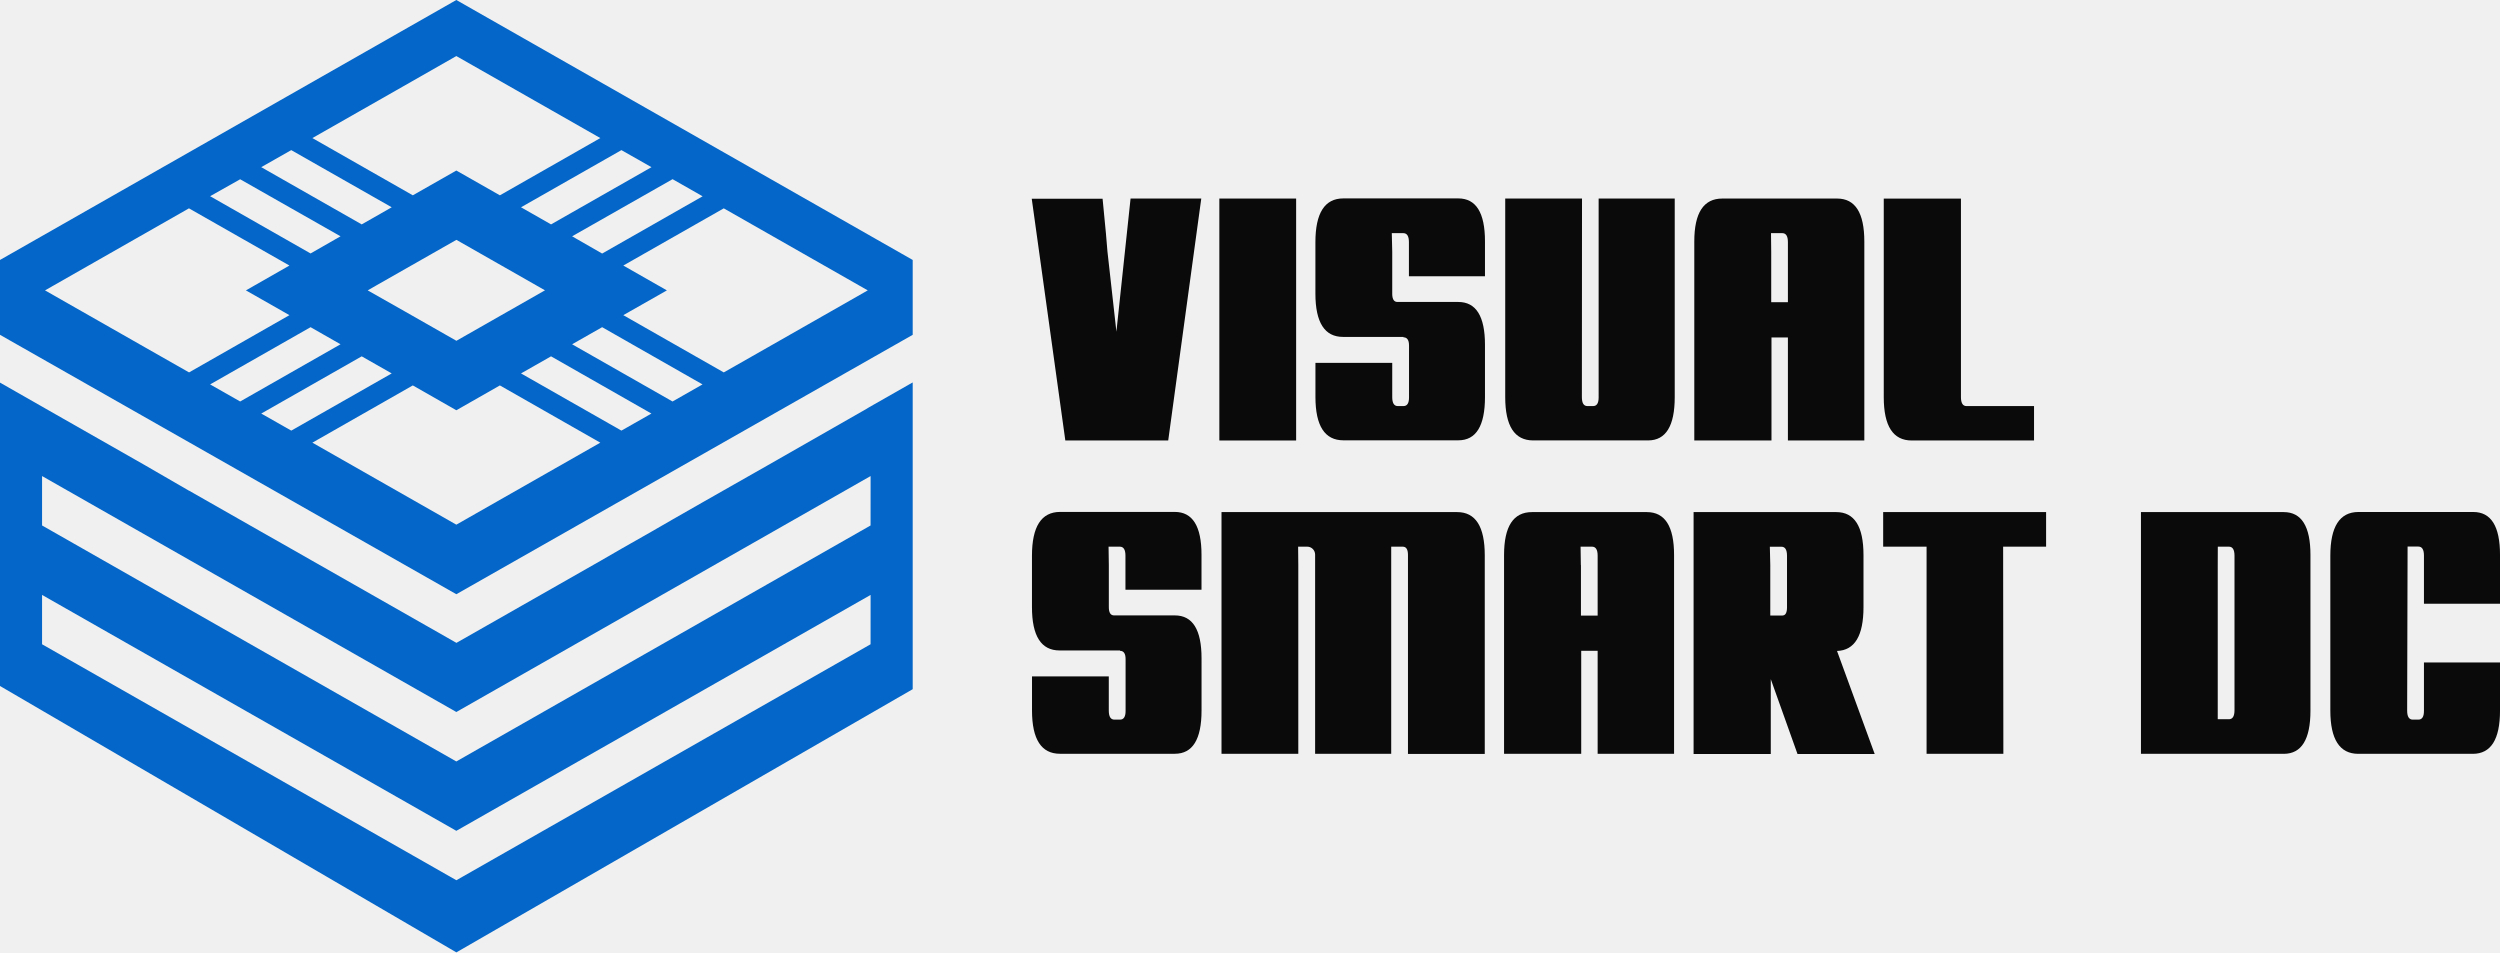
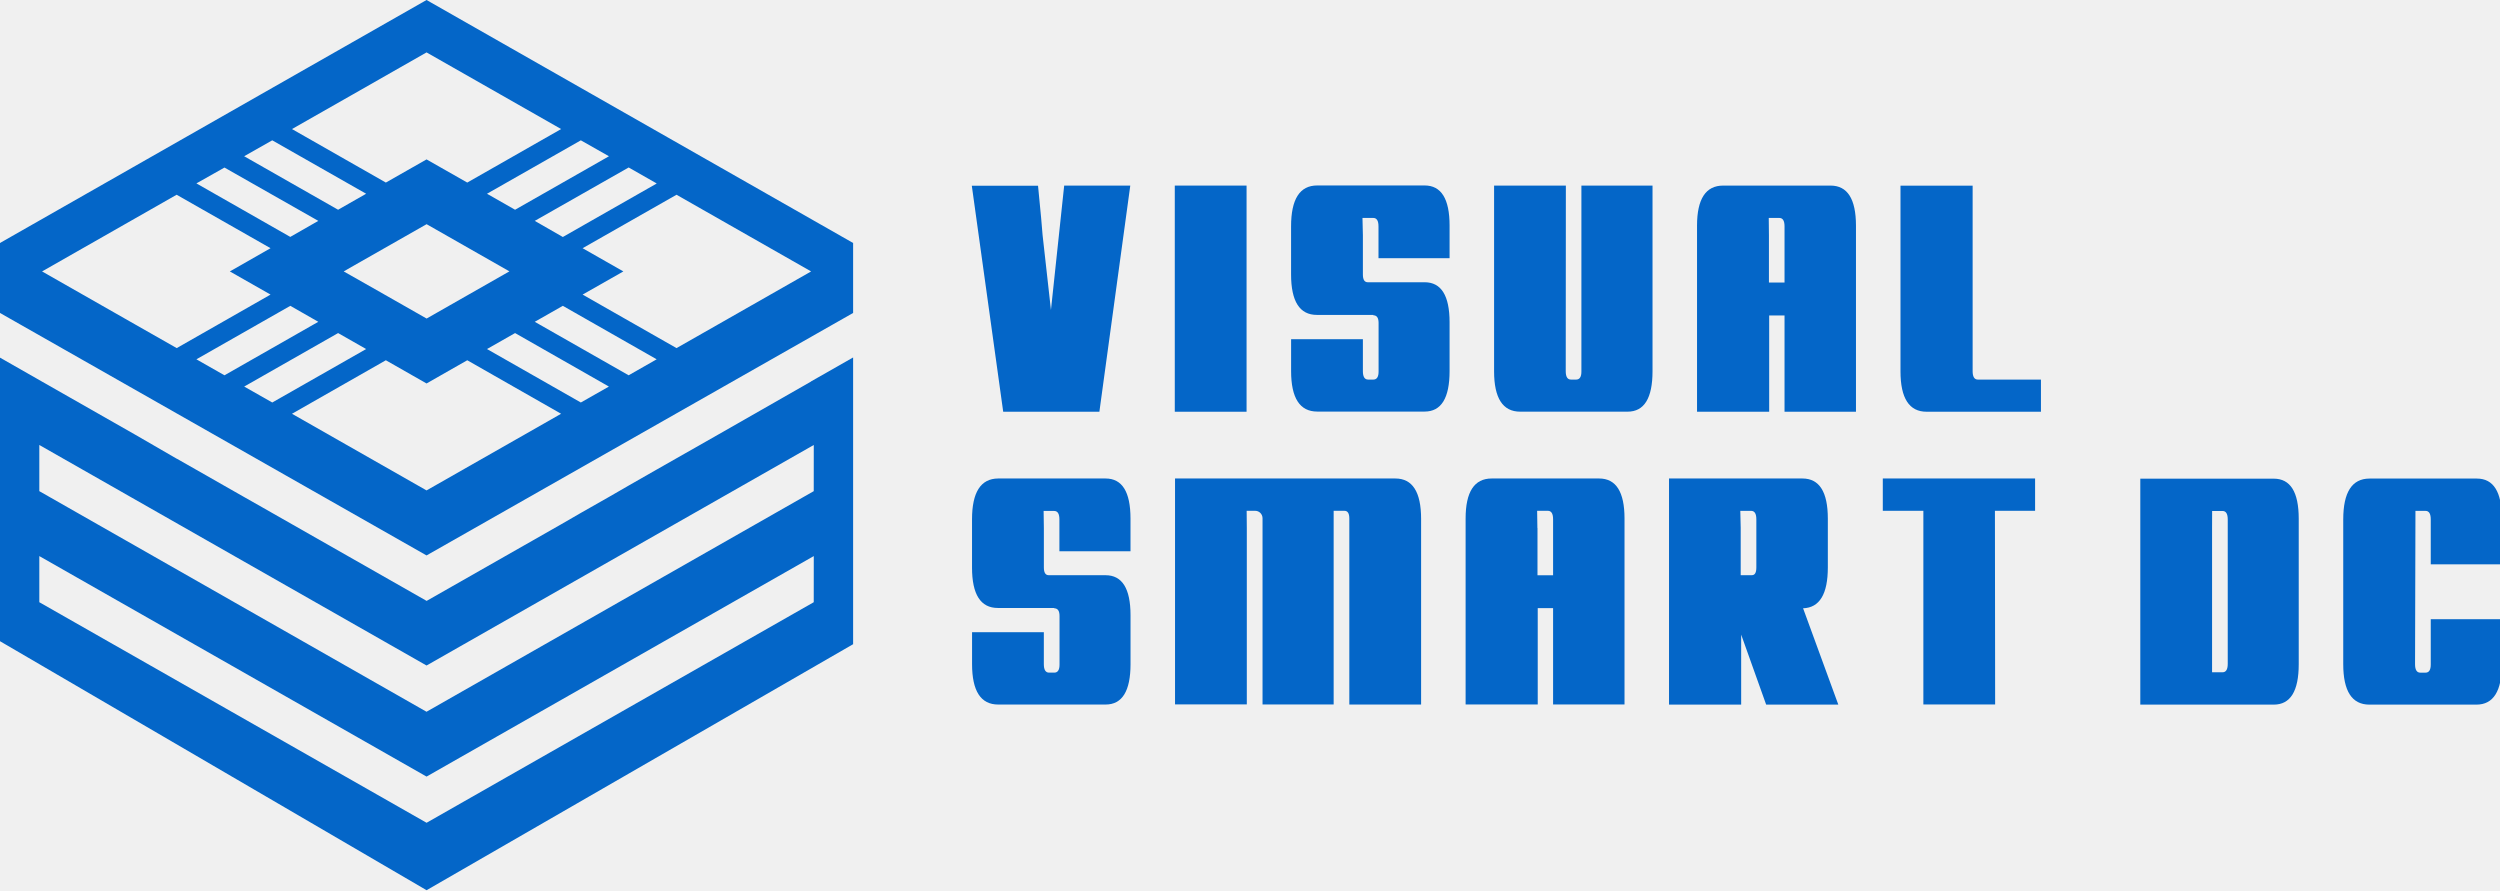
- <svg xmlns="http://www.w3.org/2000/svg" width="420" height="160" viewBox="0 0 420 160" fill="none">
-   <g clip-path="url(#clip0_208_844)">
-     <path d="M145.736 68.574H145.772L129.008 78.152L121.593 82.366L118.044 84.386L113.008 87.263L109.454 89.313L104.413 92.179L100.864 94.23L76.68 108.001L52.495 94.23L48.946 92.21L47.273 91.257L43.9 89.344L40.351 87.324L35.305 84.448L31.766 82.433H31.74L24.346 78.152L7.566 68.595L0 64.278V115.246L76.669 160L153.333 115.784V64.247L145.736 68.574ZM146.256 108.237L76.669 147.88L7.067 108.237V99.947L76.664 139.579L146.261 99.947L146.256 108.237ZM146.256 88.278L76.659 127.925L7.067 88.278V79.977L76.664 119.614L146.261 79.977L146.256 88.278Z" fill="#0466C8" />
-     <path d="M76.664 0L0 43.672V56.249L76.664 99.829L153.333 56.249V43.672L76.664 0ZM118.039 32.977L101.16 42.596L96.115 39.699L112.993 30.101L118.039 32.977ZM109.449 28.086L92.576 37.699L87.53 34.823L104.398 25.22L109.449 28.086ZM61.776 48.784L63.163 47.984L76.674 40.294L91.557 48.774L76.674 57.254L76.633 57.228L67.991 52.306L61.776 48.784ZM63.532 16.904L76.664 9.418L100.854 23.195L83.981 32.813L76.664 28.65L69.353 32.813L52.48 23.195L63.532 16.904ZM48.93 25.22L65.808 34.823L60.768 37.699L43.885 28.081L48.93 25.22ZM40.346 30.116L57.208 39.699L52.173 42.58L35.3 32.962L40.346 30.116ZM24.346 58.346L7.561 48.784L31.745 35.002L48.624 44.611L41.312 48.784L48.624 52.947L31.761 62.565L24.346 58.346ZM35.3 64.58L52.178 54.967L57.208 57.838L40.346 67.451L35.3 64.58ZM43.89 69.477L60.768 59.864L65.808 62.735L48.935 72.343L43.89 69.477ZM76.664 88.144L52.48 74.368L69.353 64.75L76.664 68.923L83.981 64.75L100.849 74.368L76.664 88.144ZM104.398 72.343L87.53 62.735L92.576 59.864L109.438 69.477L104.398 72.343ZM112.988 67.451L96.115 57.838L101.16 54.967L118.023 64.58L112.988 67.451ZM129.008 58.346L121.593 62.565L104.715 52.947L112.037 48.784L104.715 44.611L121.593 35.002L145.783 48.784L129.008 58.346Z" fill="#0466C8" />
-     <path d="M186.053 42.263C186.551 46.746 187.052 51.231 187.556 55.718L189.935 33.356H201.814L196.261 74.002H178.975L173.332 33.384H185.234L185.795 39.198L186.053 42.263Z" fill="#0A0A0A" />
-     <path d="M217.75 74.002H204.85V33.356H217.75V74.002Z" fill="#0A0A0A" />
-     <path d="M233.895 42.263V49.339C233.895 50.266 234.186 50.73 234.77 50.73H244.989C247.981 50.73 249.476 53.13 249.476 57.929V66.707C249.476 71.555 247.981 73.978 244.989 73.974H225.694C222.564 73.974 220.998 71.552 220.994 66.707V60.961H233.895V66.707C233.895 67.719 234.209 68.222 234.837 68.222H235.774C236.402 68.222 236.716 67.742 236.716 66.775V58.054C236.716 57.132 236.402 56.668 235.774 56.668V56.6H225.627C222.538 56.6 220.992 54.18 220.988 49.339V40.685C220.988 35.784 222.555 33.333 225.689 33.333H244.989C247.981 33.333 249.476 35.735 249.476 40.538V46.409H236.699V40.685C236.699 39.673 236.385 39.17 235.757 39.17H233.822L233.895 42.263Z" fill="#0A0A0A" />
-     <path d="M265.755 66.707C265.755 67.719 266.064 68.222 266.692 68.222H267.634C268.257 68.222 268.571 67.742 268.571 66.775V33.356H281.354V66.724C281.354 71.572 279.858 73.995 276.867 73.991H257.572C254.442 73.991 252.877 71.569 252.877 66.724V33.356H265.778L265.755 66.707Z" fill="#0A0A0A" />
-     <path d="M300.368 74.002V56.696H297.609V74.002H284.641V40.561C284.641 35.758 286.207 33.356 289.341 33.356H308.636C311.68 33.356 313.203 35.758 313.207 40.561V74.002H300.368ZM297.564 42.292V50.775H300.368V40.685C300.368 39.673 300.054 39.17 299.426 39.17H297.53L297.564 42.292Z" fill="#0A0A0A" />
-     <path d="M329.439 66.707C329.439 67.719 329.753 68.222 330.375 68.222H341.717V74.002H321.165C318.036 74.002 316.471 71.58 316.471 66.735V33.367H329.439V66.707Z" fill="#0A0A0A" />
-     <path d="M186.283 94.928V101.997C186.283 102.925 186.575 103.388 187.164 103.388H197.372C200.363 103.388 201.859 105.788 201.859 110.588V119.371C201.859 124.212 200.363 126.633 197.372 126.633H178.077C174.947 126.633 173.38 124.212 173.377 119.371V113.631H186.277V119.382C186.277 120.389 186.591 120.898 187.22 120.898H188.156C188.785 120.898 189.099 120.412 189.099 119.444V110.729C189.099 109.802 188.785 109.338 188.156 109.338V109.276H178.01C174.917 109.276 173.371 106.853 173.371 102.008V93.356C173.371 88.473 174.938 86.022 178.071 86.003H197.366C200.358 86.003 201.853 88.403 201.853 93.203V99.079H189.076V93.356C189.076 92.349 188.762 91.84 188.134 91.84H186.238L186.283 94.928Z" fill="#0A0A0A" />
-     <path d="M218.114 94.928V126.633H205.213V86.032H244.801C247.893 86.032 249.44 88.452 249.44 93.293V126.661H236.539V93.231C236.539 92.304 236.247 91.84 235.664 91.84H233.723V126.644H220.94V93.174C220.94 92.822 220.802 92.483 220.555 92.233C220.308 91.983 219.972 91.841 219.622 91.84H218.085L218.114 94.928Z" fill="#0A0A0A" />
-     <path d="M268.404 126.644V109.338H265.644V126.644H252.682V93.231C252.682 88.428 254.247 86.028 257.376 86.032H276.671C279.719 86.032 281.243 88.431 281.243 93.231V126.644H268.404ZM265.599 94.939V103.422H268.404V93.356C268.404 92.349 268.09 91.84 267.461 91.84H265.537C265.554 92.875 265.571 93.904 265.582 94.928L265.599 94.939Z" fill="#0A0A0A" />
-     <path d="M308.496 86.032C311.54 86.032 313.064 88.431 313.067 93.231V102.008C313.067 106.812 311.585 109.263 308.62 109.361L314.946 126.667H301.979L297.491 114.094V126.667H284.523V86.032H308.496ZM297.407 94.928V103.411H299.404C299.965 103.411 300.217 102.947 300.217 102.02V93.367C300.217 92.36 299.903 91.851 299.281 91.851H297.334L297.407 94.928Z" fill="#0A0A0A" />
-     <path d="M336.565 126.644H323.665V91.84H316.373V86.032H343.745V91.84H336.526L336.565 126.644Z" fill="#0A0A0A" />
-     <path d="M359.68 86.032H383.669C386.661 86.032 388.156 88.431 388.156 93.231V119.382C388.156 124.223 386.661 126.644 383.669 126.644H359.68V86.032ZM372.58 94.939V120.83H374.459C375.082 120.83 375.396 120.327 375.396 119.314V93.356C375.396 92.349 375.082 91.84 374.459 91.84H372.592L372.58 94.939Z" fill="#0A0A0A" />
-     <path d="M404.402 119.382C404.402 120.389 404.716 120.898 405.345 120.898H406.281C406.91 120.898 407.224 120.412 407.224 119.444V111.295H420.001V119.382C420.001 124.223 418.477 126.644 415.429 126.644H396.196C393.067 126.644 391.5 124.223 391.496 119.382V93.367C391.496 88.484 393.063 86.033 396.196 86.015H415.514C418.505 86.015 420.001 88.414 420.001 93.214V101.426H407.224V93.338C407.224 92.332 406.91 91.823 406.281 91.823H404.475L404.402 119.382Z" fill="#0A0A0A" />
+ <svg xmlns="http://www.w3.org/2000/svg" width="337" height="120" viewBox="0 0 337 120" fill="none">
+   <g clip-path="url(#clip0_243_1490)">
+     <path d="M109.302 51.431H109.329L96.756 58.614L91.195 61.775L88.533 63.29L84.756 65.447L82.091 66.985L78.31 69.134L75.648 70.673L57.51 81.001L39.371 70.673L36.709 69.157L35.454 68.442L32.925 67.008L30.263 65.493L26.479 63.336L23.825 61.825H23.805L18.259 58.614L5.675 51.446L0 48.208V86.434L57.502 120L115 86.838V48.185L109.302 51.431ZM109.692 81.178L57.502 110.91L5.3 81.178V74.96L57.498 104.684L109.696 74.96L109.692 81.178ZM109.692 66.208L57.494 95.944L5.3 66.208V59.983L57.498 89.711L109.696 59.983L109.692 66.208Z" fill="#0466C8" />
+     <path d="M57.498 0L0 32.754V42.187L57.498 74.872L115 42.187V32.754L57.498 0ZM88.529 24.733L75.87 31.947L72.086 29.774L84.745 22.576L88.529 24.733ZM82.087 21.064L69.432 28.274L65.647 26.117L78.298 18.915L82.087 21.064ZM46.332 36.588L47.373 35.988L57.506 30.22L68.668 36.58L57.506 42.94L57.475 42.921L50.993 39.23L46.332 36.588ZM47.649 12.678L57.498 7.064L75.64 17.396L62.986 24.61L57.498 21.488L52.014 24.61L39.36 17.396L47.649 12.678ZM36.698 18.915L49.356 26.117L45.576 28.274L32.913 21.061L36.698 18.915ZM30.259 22.587L42.906 29.774L39.13 31.935L26.475 24.721L30.259 22.587ZM18.259 43.759L5.671 36.588L23.809 26.252L36.468 33.458L30.984 36.588L36.468 39.71L23.821 46.924L18.259 43.759ZM26.475 48.435L39.134 41.225L42.906 43.379L30.259 50.589L26.475 48.435ZM32.917 52.108L45.576 44.898L49.356 47.051L36.702 54.257L32.917 52.108ZM57.498 66.108L39.36 55.776L52.014 48.562L57.498 51.692L62.986 48.562L75.636 55.776L57.498 66.108ZM78.298 54.257L65.647 47.051L69.432 44.898L82.079 52.108L78.298 54.257ZM84.741 50.589L72.086 43.379L75.87 41.225L88.517 48.435L84.741 50.589ZM96.756 43.759L91.195 46.924L78.536 39.71L84.028 36.588L78.536 33.458L91.195 26.252L109.337 36.588L96.756 43.759Z" fill="#0466C8" />
+     <path d="M140.541 31.697C140.914 35.06 141.29 38.423 141.668 41.788L143.452 25.017H152.362L148.197 55.502H135.232L131 25.038H139.927L140.347 29.398L140.541 31.697Z" fill="#0466C8" />
+     <path d="M168.037 55.502H158.361V25.017H168.037V55.502Z" fill="#0466C8" />
+     <path d="M183.717 31.698V37.004C183.717 37.7 183.936 38.047 184.373 38.047H192.038C194.281 38.047 195.403 39.847 195.403 43.447V50.03C195.403 53.666 194.281 55.483 192.038 55.48H177.567C175.219 55.48 174.044 53.664 174.041 50.03V45.721H183.717V50.03C183.717 50.789 183.952 51.167 184.424 51.167H185.126C185.597 51.167 185.833 50.806 185.833 50.081V43.54C185.833 42.849 185.597 42.501 185.126 42.501V42.45H177.516C175.2 42.45 174.04 40.635 174.037 37.004V30.514C174.037 26.838 175.212 25 177.562 25H192.038C194.281 25 195.403 26.801 195.403 30.404V34.807H185.82V30.514C185.82 29.755 185.585 29.377 185.113 29.377H183.662L183.717 31.698Z" fill="#0466C8" />
+     <path d="M211.061 50.03C211.061 50.789 211.292 51.167 211.764 51.167H212.47C212.937 51.167 213.173 50.806 213.173 50.081V25.017H222.76V50.043C222.76 53.679 221.638 55.496 219.395 55.493H204.923C202.576 55.493 201.402 53.676 201.402 50.043V25.017H211.078L211.061 50.03Z" fill="#0466C8" />
+     <path d="M240.555 55.502V42.522H238.486V55.502H228.76V30.421C228.76 26.818 229.935 25.017 232.285 25.017H246.756C249.039 25.017 250.182 26.818 250.185 30.421V55.502H240.555ZM238.452 31.719V38.081H240.555V30.514C240.555 29.755 240.32 29.378 239.849 29.378H238.427L238.452 31.719Z" fill="#0466C8" />
+     <path d="M265.911 50.03C265.911 50.789 266.147 51.167 266.614 51.167H275.12V55.502H259.707C257.359 55.502 256.186 53.685 256.186 50.051V25.025H265.911V50.03Z" fill="#0466C8" />
+     <path d="M140.713 71.193V76.495C140.713 77.191 140.932 77.539 141.374 77.539H149.03C151.273 77.539 152.395 79.339 152.395 82.939V89.526C152.395 93.157 151.273 94.972 149.03 94.972H134.559C132.211 94.972 131.036 93.157 131.034 89.526V85.221H140.709V89.534C140.709 90.289 140.945 90.671 141.416 90.671H142.118C142.589 90.671 142.825 90.306 142.825 89.581V83.044C142.825 82.349 142.589 82.001 142.118 82.001V81.954H134.508C132.189 81.954 131.029 80.138 131.029 76.504V70.014C131.029 66.352 132.204 64.514 134.555 64.5H149.026C151.269 64.5 152.391 66.3 152.391 69.9V74.307H142.808V70.014C142.808 69.259 142.573 68.877 142.101 68.877H140.679L140.713 71.193Z" fill="#0466C8" />
+     <path d="M168.07 71.172V94.951H158.395V64.5H188.086C190.405 64.5 191.565 66.315 191.565 69.946V94.972H181.889V69.9C181.889 69.204 181.67 68.856 181.233 68.856H179.777V94.959H170.19V69.857C170.19 69.593 170.086 69.338 169.901 69.151C169.716 68.963 169.464 68.857 169.202 68.856H168.049L168.07 71.172Z" fill="#0466C8" />
+     <path d="M209.356 94.959V81.98H207.286V94.959H197.564V69.9C197.564 66.297 198.738 64.497 201.085 64.5H215.557C217.842 64.5 218.985 66.3 218.985 69.9V94.959H209.356ZM207.253 71.181V77.543H209.356V69.993C209.356 69.238 209.12 68.856 208.649 68.856H207.206C207.219 69.632 207.232 70.404 207.24 71.172L207.253 71.181Z" fill="#0466C8" />
+     <path d="M242.964 64.5C245.247 64.5 246.39 66.3 246.392 69.9V76.483C246.392 80.085 245.28 81.923 243.056 81.997L247.802 94.976H238.076L234.71 85.547V94.976H224.984V64.5H242.964ZM234.647 71.172V77.535H236.145C236.565 77.535 236.755 77.187 236.755 76.491V70.001C236.755 69.246 236.519 68.865 236.052 68.865H234.593L234.647 71.172Z" fill="#0466C8" />
+     <path d="M268.945 94.959H259.27V68.856H253.801V64.5H274.33V68.856H268.916L268.945 94.959Z" fill="#0466C8" />
+     <path d="M288.512 64.524H306.504C308.747 64.524 309.869 66.324 309.869 69.923V89.537C309.869 93.168 308.747 94.983 306.504 94.983H288.512V64.524ZM298.187 71.204V90.623H299.596C300.063 90.623 300.299 90.245 300.299 89.486V70.017C300.299 69.262 300.063 68.88 299.596 68.88H298.196L298.187 71.204Z" fill="#0466C8" />
+     <path d="M325.549 89.537C325.549 90.292 325.784 90.674 326.256 90.674H326.958C327.429 90.674 327.665 90.309 327.665 89.583V83.471H337.248V89.537C337.248 93.168 336.105 94.983 333.819 94.983H319.394C317.047 94.983 315.872 93.168 315.869 89.537V70.025C315.869 66.363 317.044 64.525 319.394 64.511H333.882C336.126 64.511 337.248 66.311 337.248 69.911V76.07H327.665V70.004C327.665 69.249 327.429 68.867 326.958 68.867H325.603L325.549 89.537Z" fill="#0466C8" />
  </g>
  <defs>
-     <clipPath id="clip0_208_844">
-       <rect width="420" height="160" fill="white" />
+     <clipPath id="clip0_243_1490">
+       <rect width="337" height="120" fill="white" />
    </clipPath>
  </defs>
</svg>
